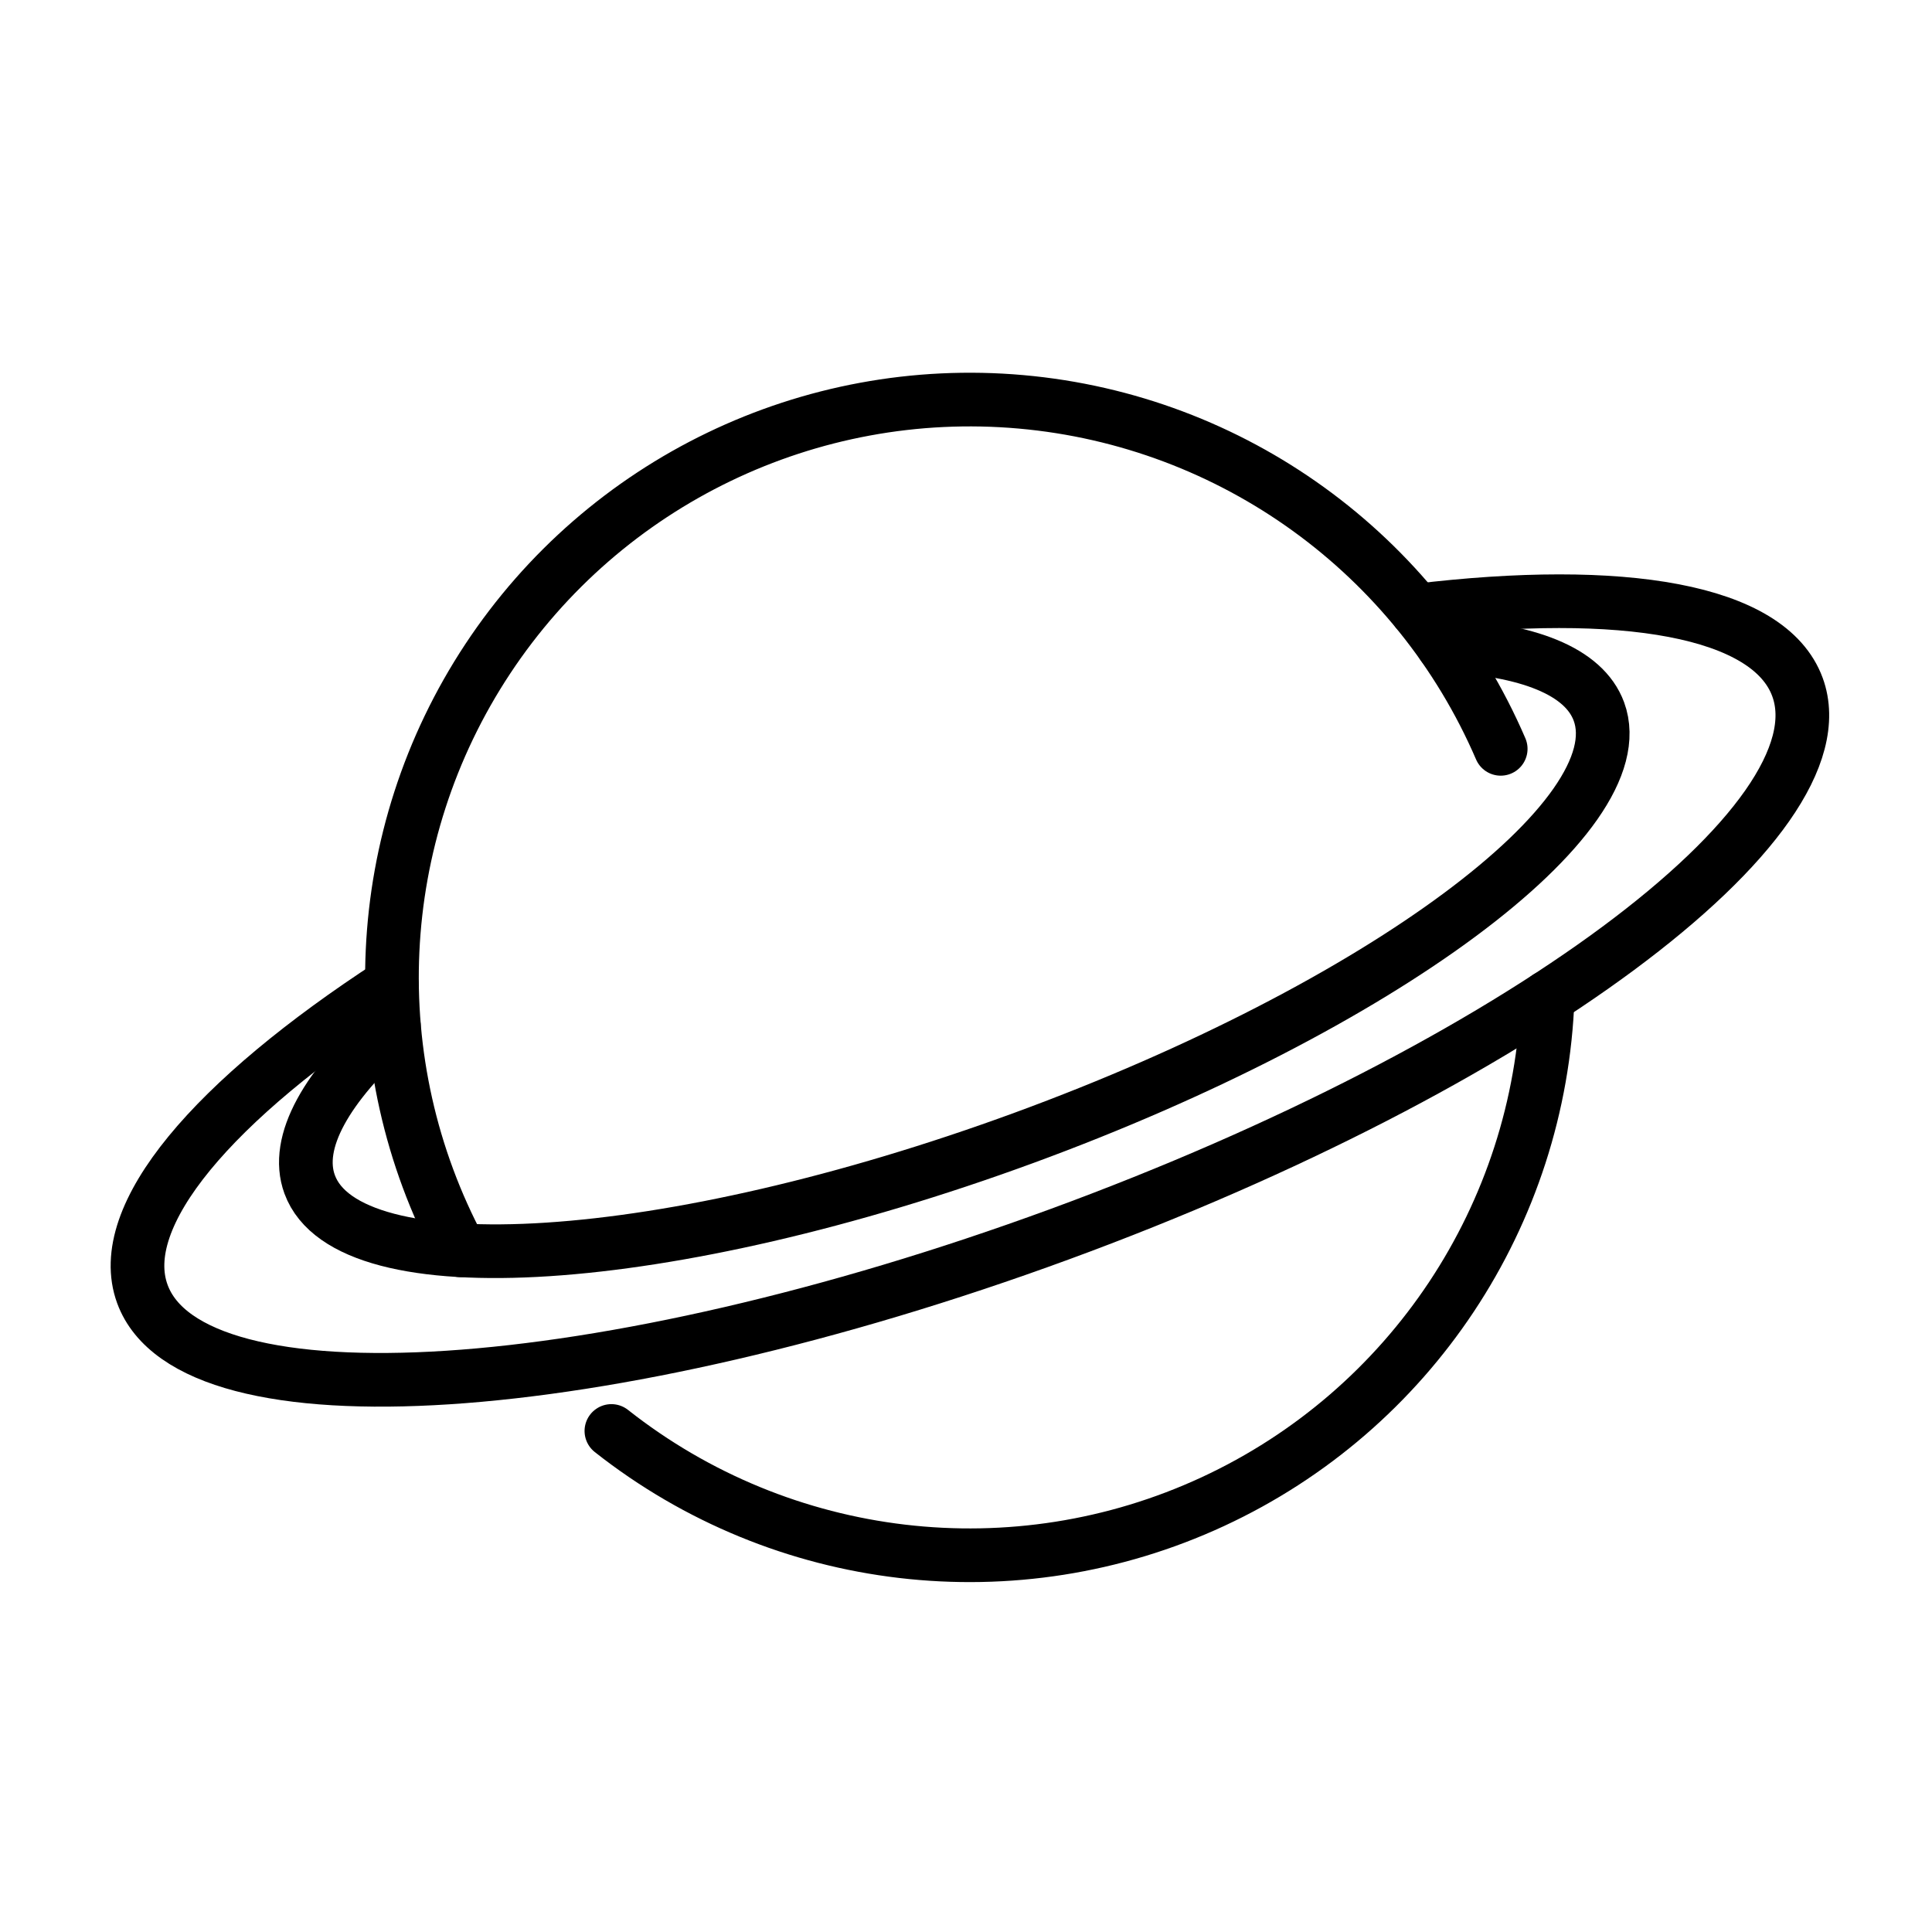
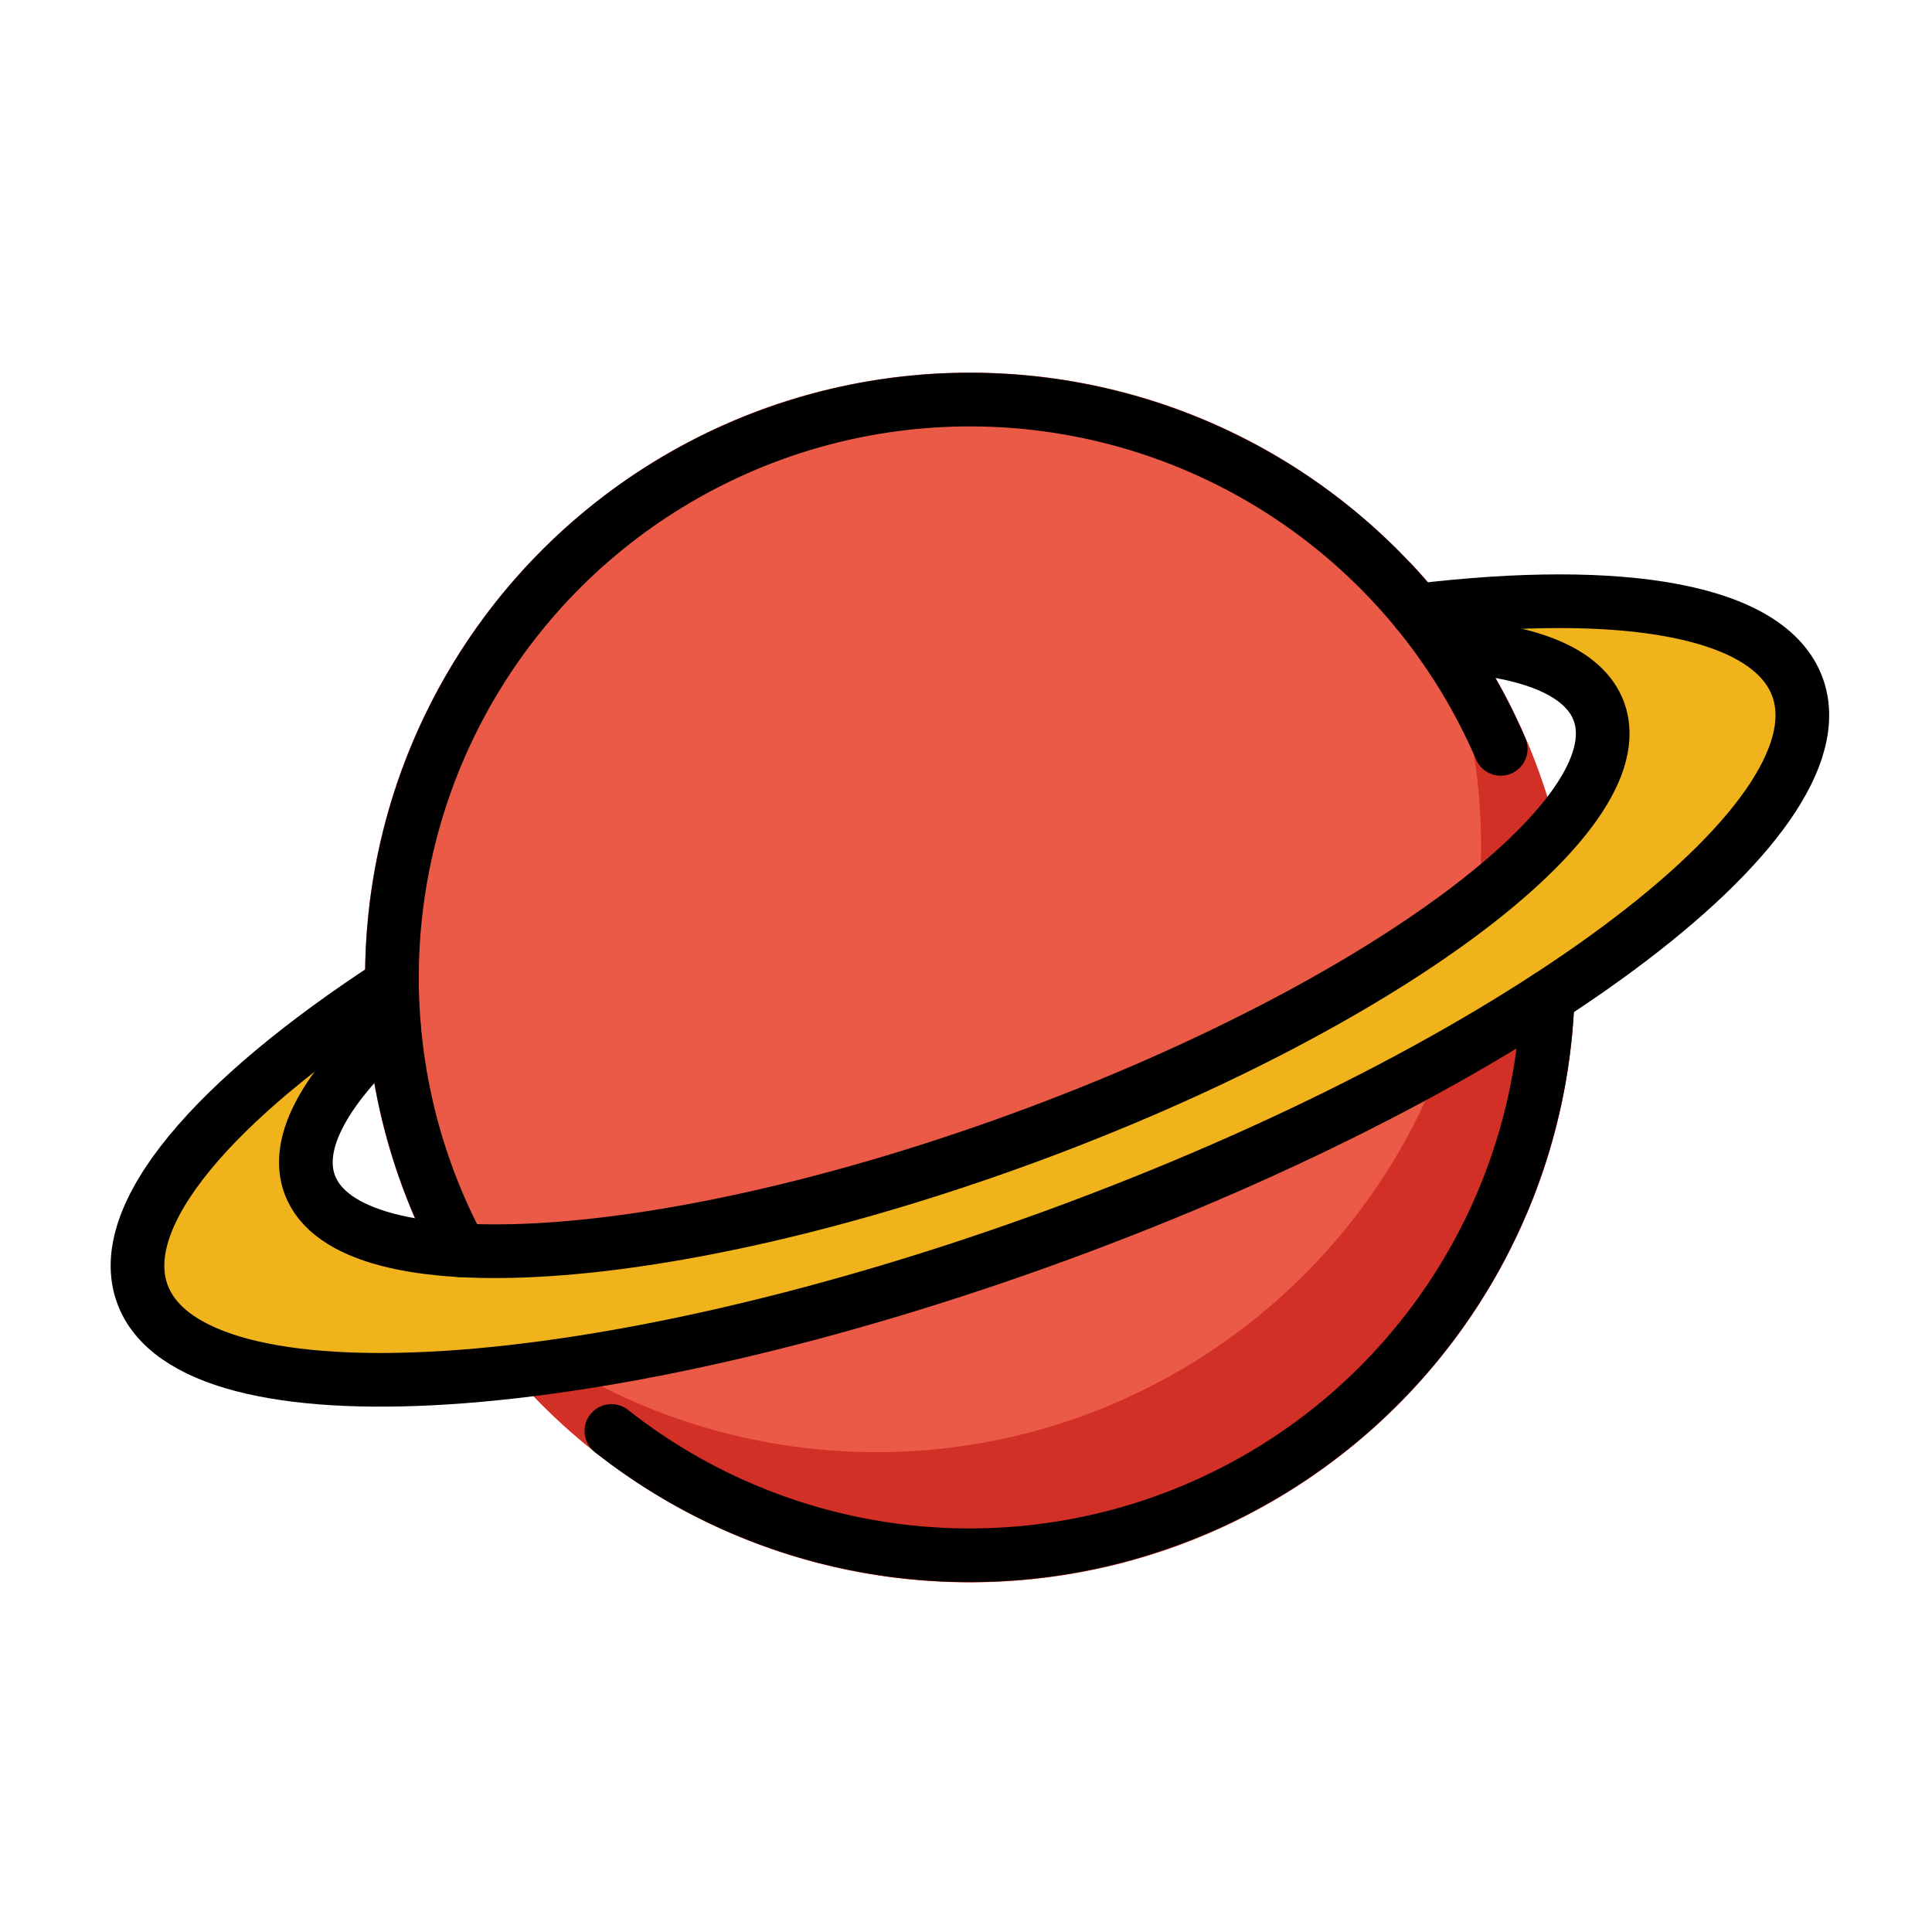
<svg xmlns="http://www.w3.org/2000/svg" id="emoji" viewBox="0 0 72 72">
+   <g id="color">
+     <circle cx="36.146" cy="36.428" r="22.543" fill="#ea5a47" />
+     <path fill="#d22f27" d="M52.524,20.931A22.544,22.544,0,0,1,16.282,47.076,22.542,22.542,0,1,0,52.524,20.931Z" />
+     <path fill="#f1b31c" d="M52.794,22.755c7.675-.926,13.138-.024,14.192,2.849C68.826,30.622,56.51,39.754,39.478,46S7.146,53.242,5.306,48.224c-1.07-2.918,2.647-7.228,9.296-11.552l.077,1.554c-2.509,2.252-3.714,4.341-3.138,5.912,1.434,3.909,13.351,3.133,26.619-1.732s22.862-11.979,21.428-15.888c-.553-1.507-2.664-2.318-5.811-2.466Z" />
+   </g>
  <g id="line">
    <path fill="none" stroke="#000" stroke-linecap="round" stroke-linejoin="round" stroke-width="2" d="M17.156,46.594A21.539,21.539,0,1,1,55.927,27.907" />
    <path fill="none" stroke="#000" stroke-linecap="round" stroke-linejoin="round" stroke-width="2" d="M57.677,37.164a21.555,21.555,0,0,1-34.892,16.164" />
    <path fill="none" stroke="#000" stroke-linecap="round" stroke-linejoin="round" stroke-width="2" d="M52.794,22.755c7.675-.926,13.138-.024,14.192,2.849C68.826,30.622,56.51,39.754,39.478,46S7.146,53.242,5.306,48.224c-1.07-2.918,2.647-7.228,9.296-11.552" />
    <path fill="none" stroke="#000" stroke-linecap="round" stroke-linejoin="round" stroke-width="2" d="M53.776,24.051c3.147.148,5.258.959,5.811,2.466,1.434,3.909-8.16,11.022-21.428,15.888S12.974,48.047,11.54,44.138c-.576-1.571.629-3.66,3.138-5.912" />
  </g>
</svg>
